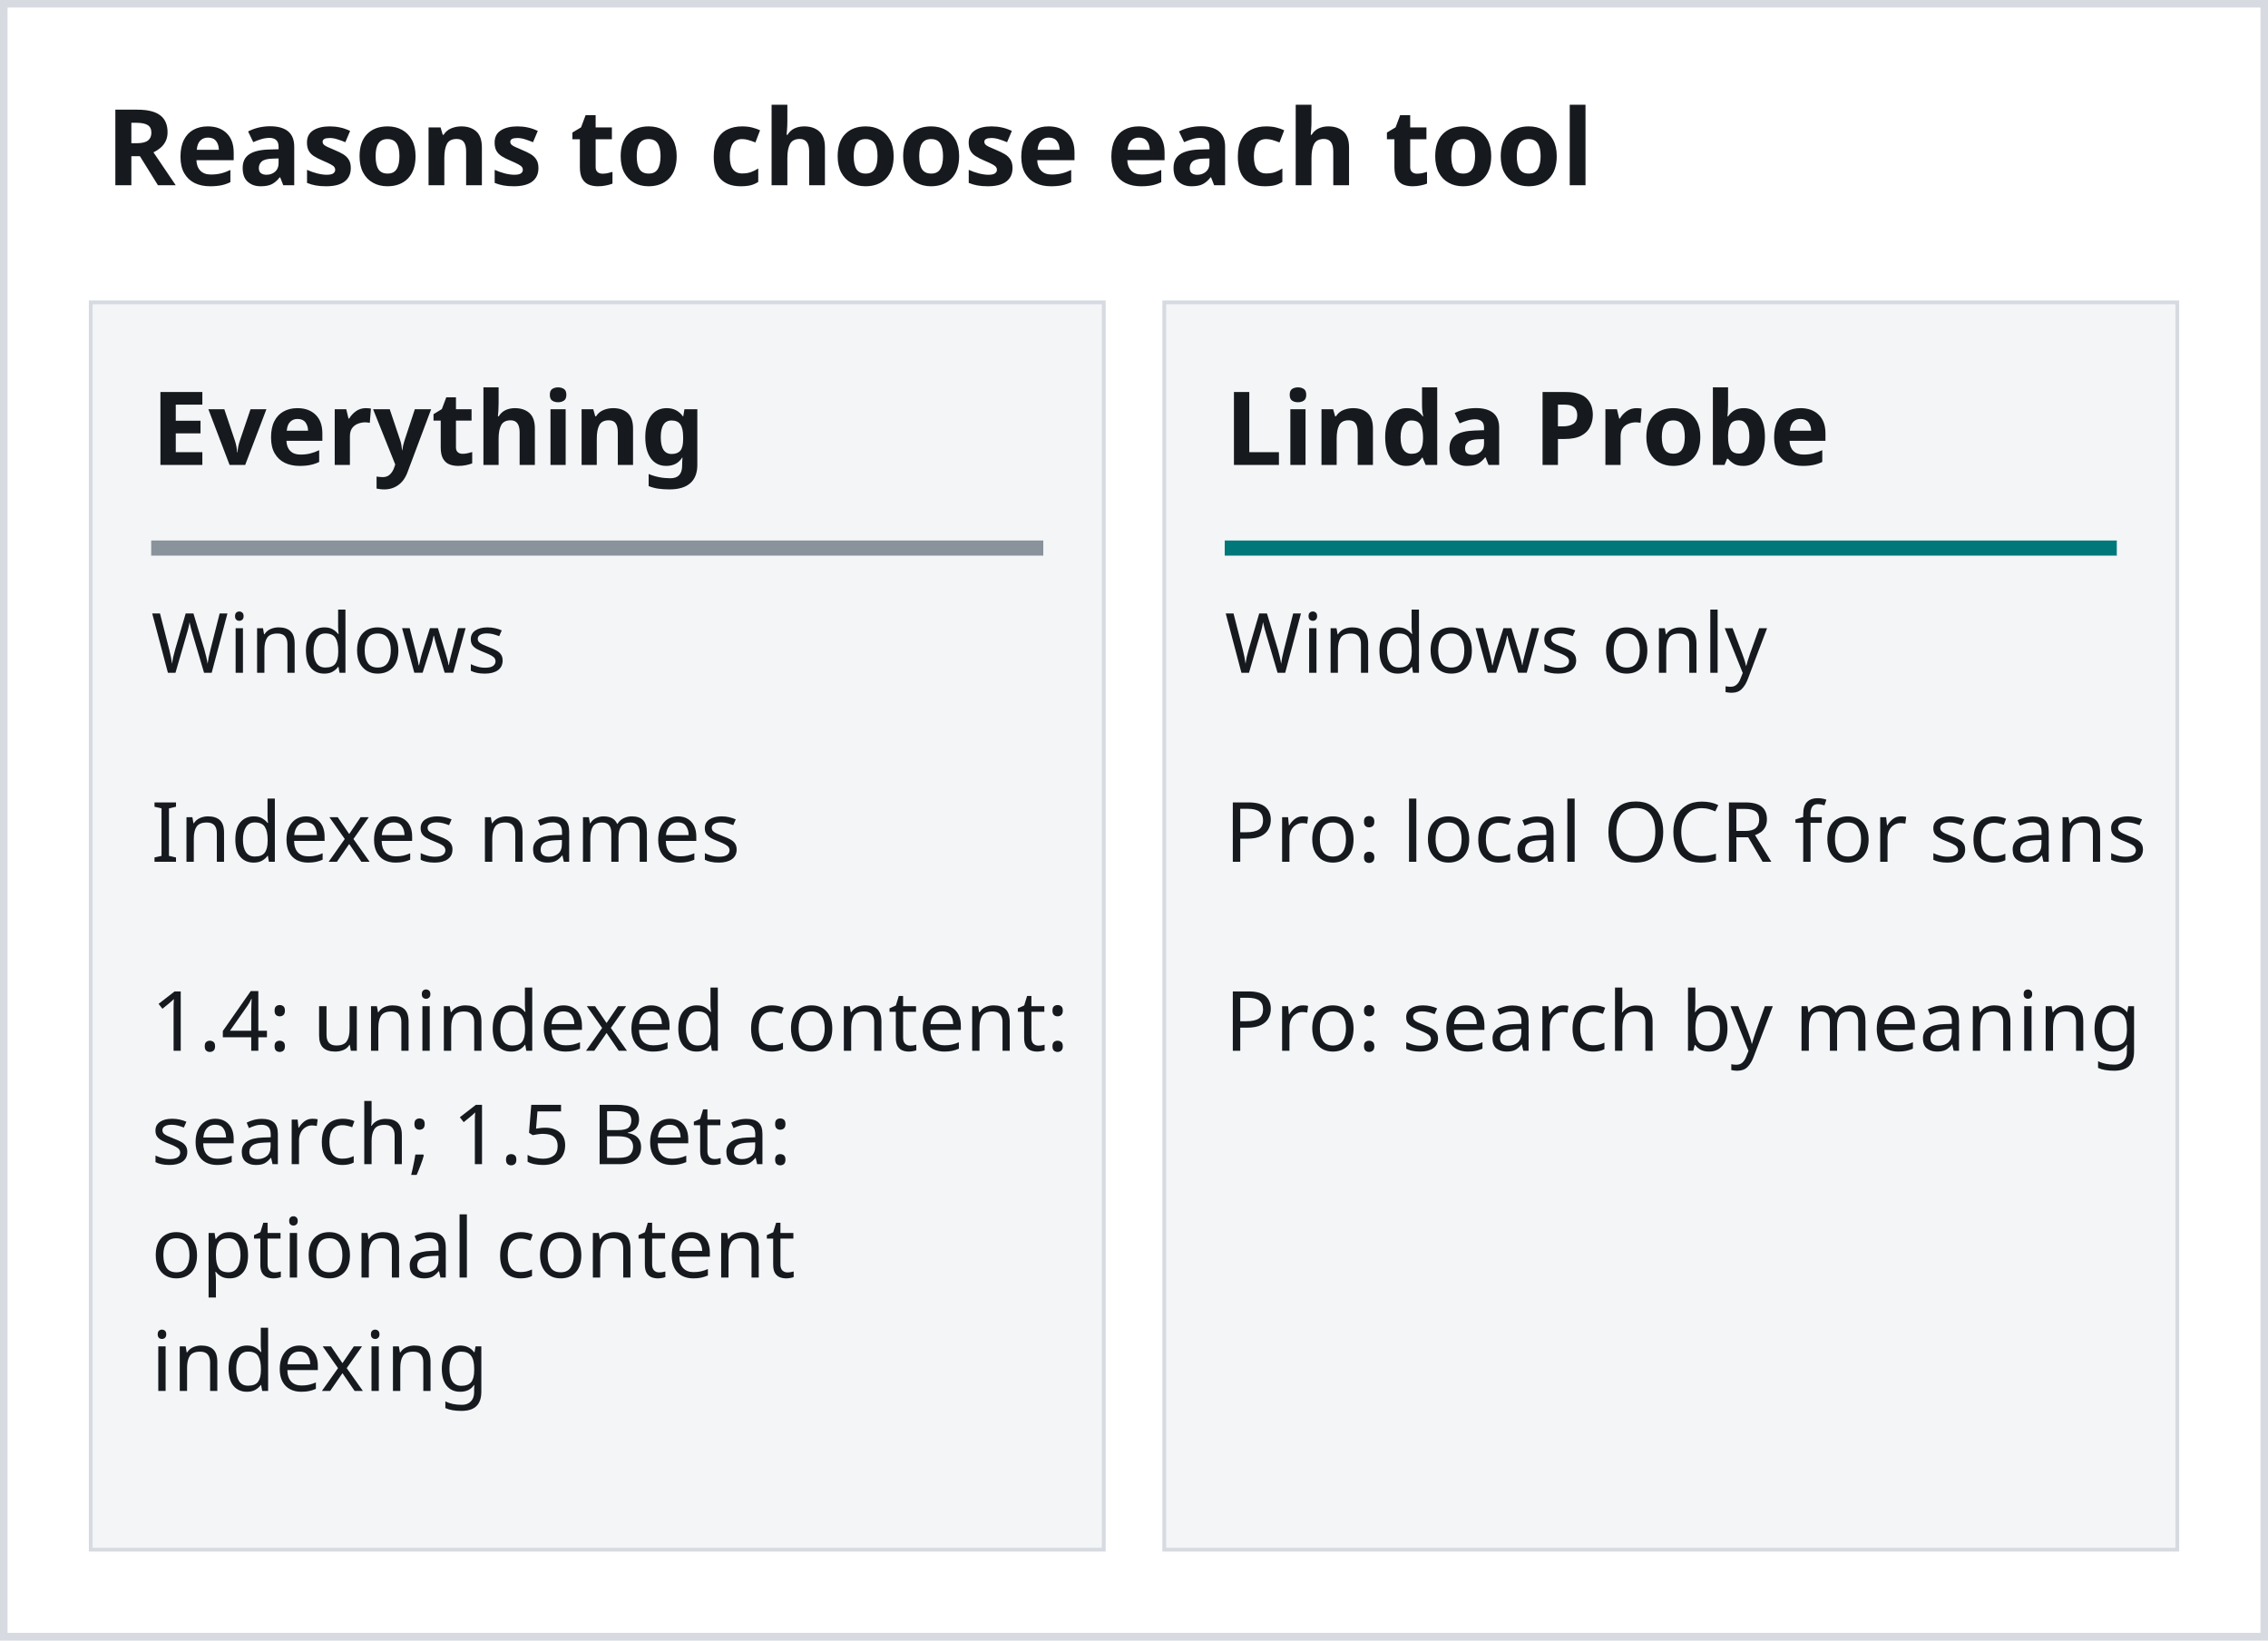
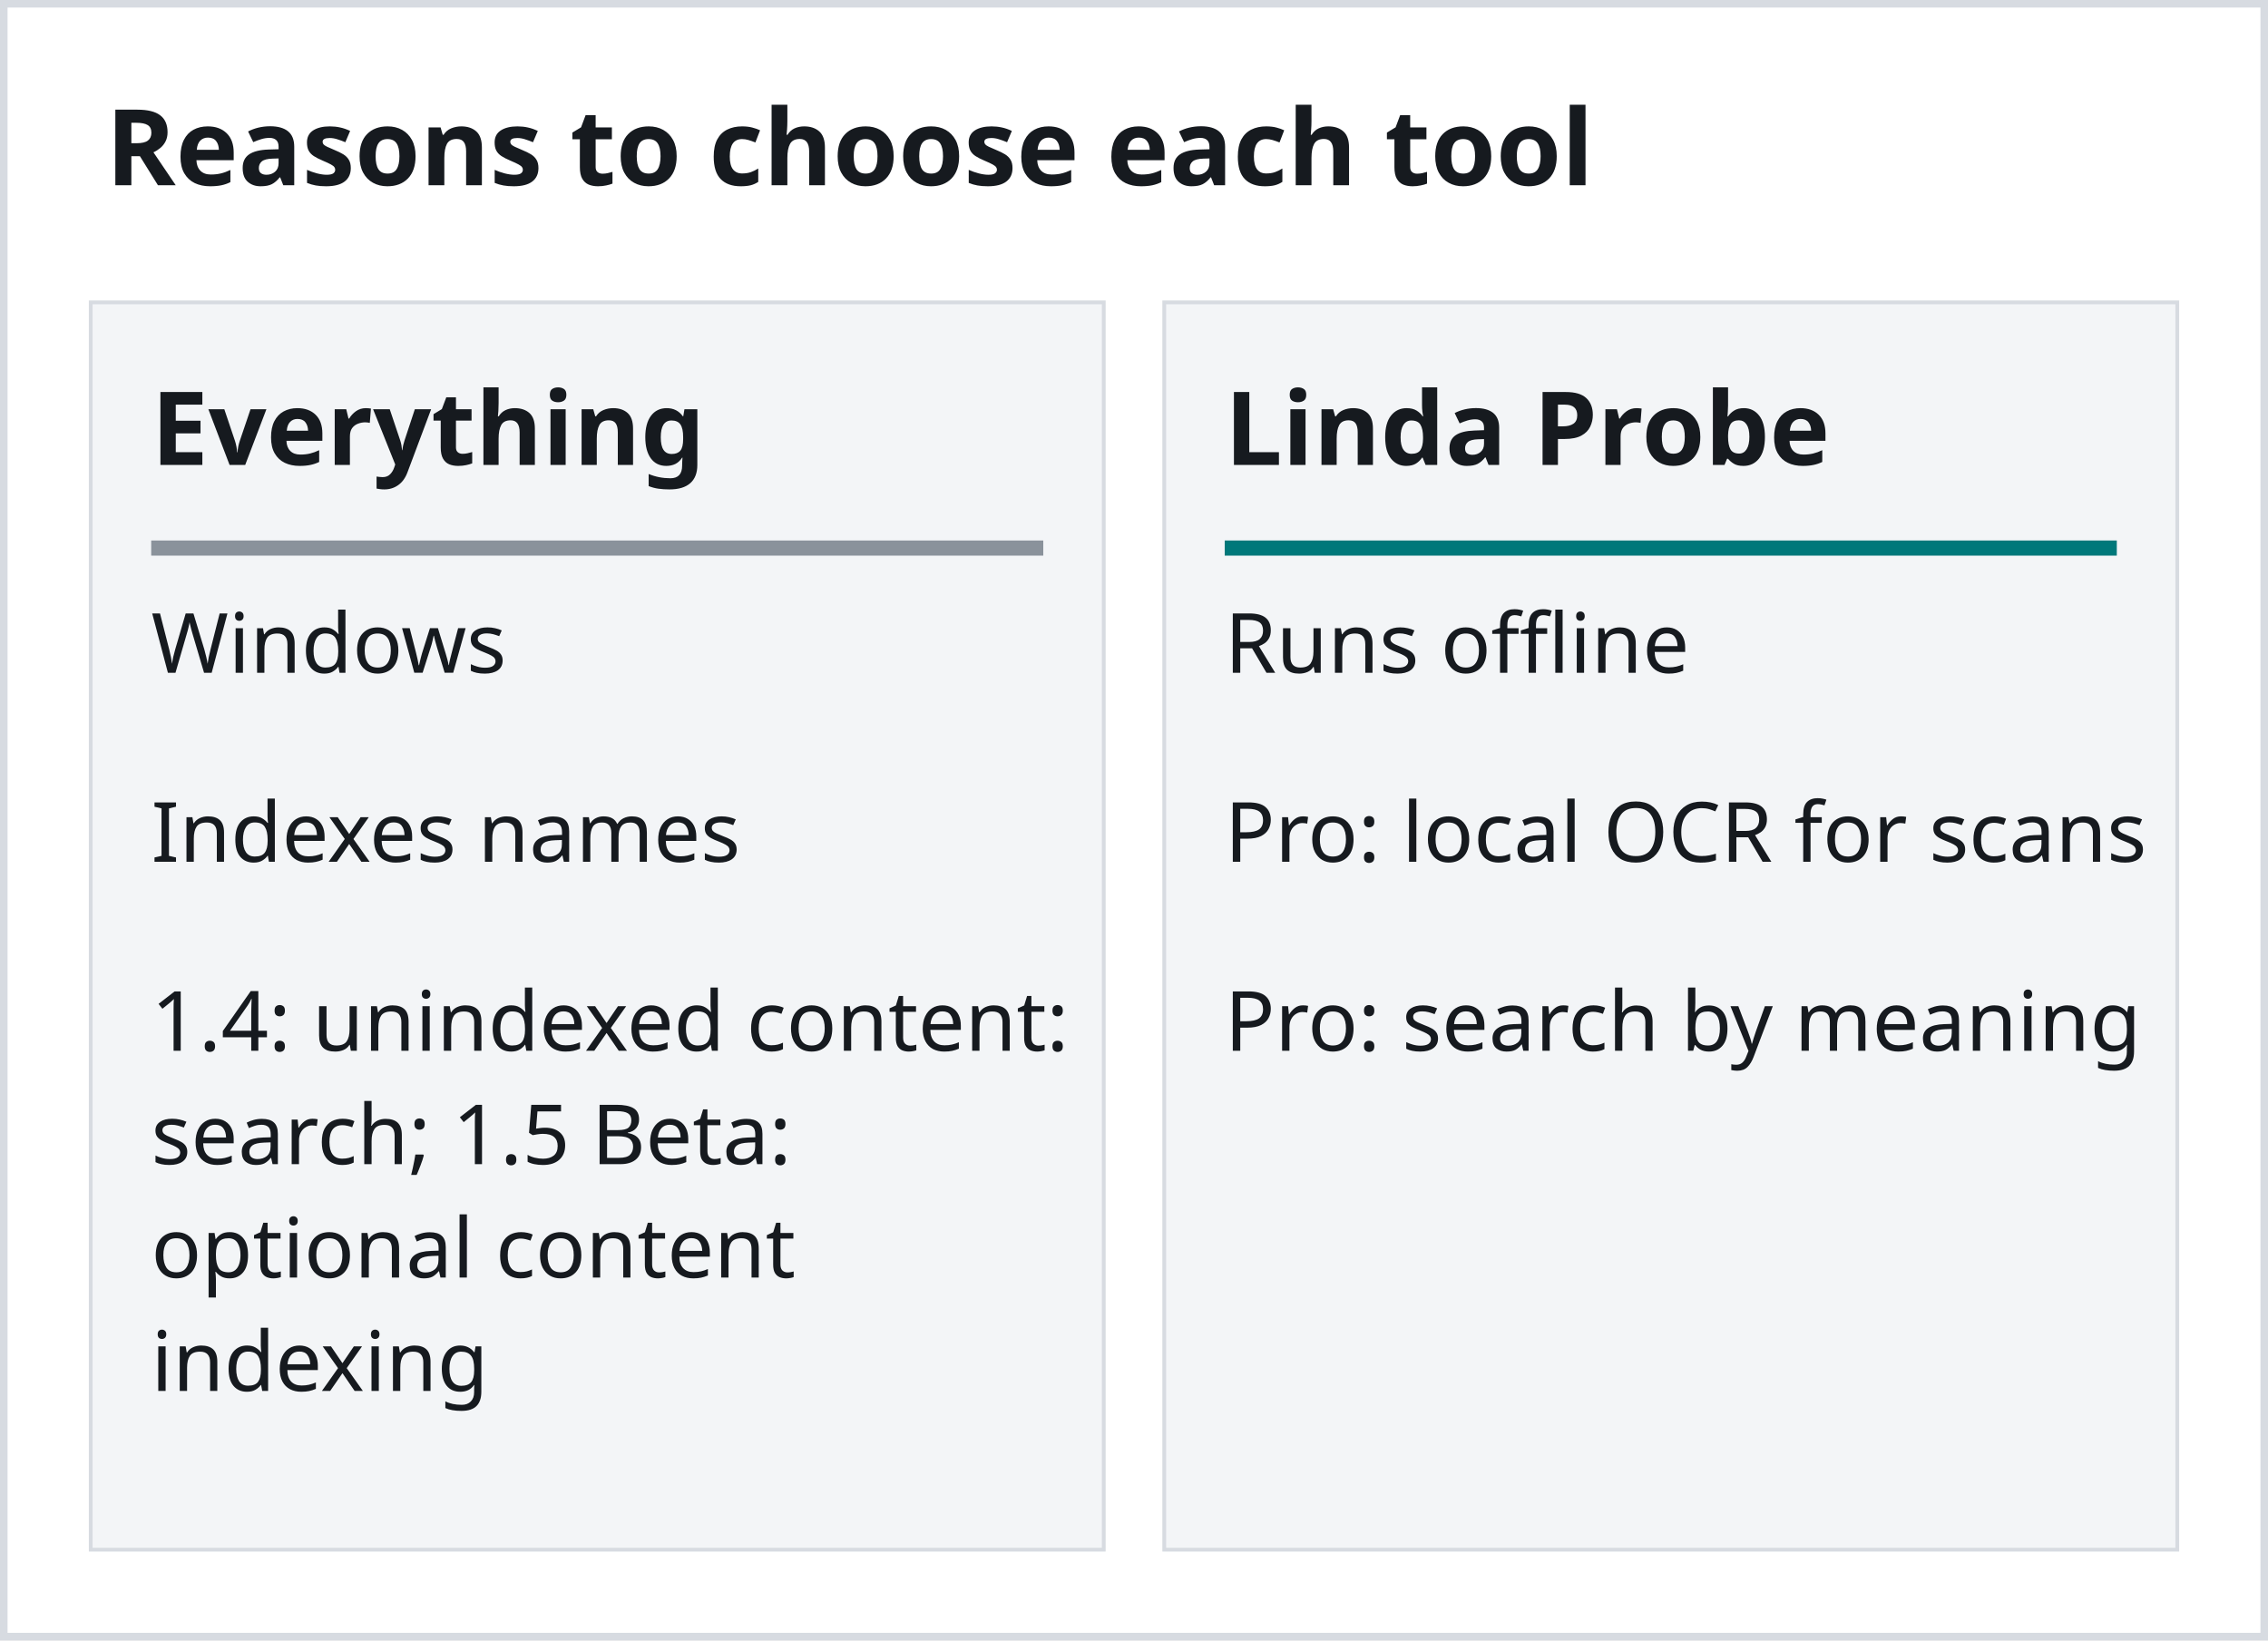
<svg xmlns="http://www.w3.org/2000/svg" xml:lang="en" width="600" height="434" viewBox="0 0 600 434" role="img" aria-labelledby="title">
  <rect x="1" y="1" width="598" height="432" rx="0" fill="#ffffff" stroke="#d7dbe1" stroke-width="2" />
  <g font-family="Segoe UI Variable Text, Segoe UI, system-ui, sans-serif">
    <text x="28" y="49" font-size="28" font-weight="600" fill="#161a1f">
      <tspan x="28" dy="0">Reasons to choose each tool</tspan>
    </text>
    <rect x="24" y="80" width="268" height="330" rx="0" fill="#f3f5f7" stroke="#d7dbe1" />
    <text x="40" y="123" font-size="27" font-weight="600" fill="#161a1f">
      <tspan x="40" dy="0">Everything</tspan>
    </text>
    <path d="M40 145 H276" stroke="#8a929b" stroke-width="4" />
    <text x="40" y="178" font-size="22" fill="#161a1f">
      <tspan x="40" dy="0">Windows</tspan>
    </text>
    <text x="40" y="228" font-size="22" fill="#161a1f">
      <tspan x="40" dy="0">Indexes names</tspan>
    </text>
    <text x="40" y="278" font-size="22" fill="#161a1f">
      <tspan x="40" dy="0">1.4: unindexed content:</tspan>
      <tspan x="40" dy="30">search; 1.5 Beta:</tspan>
      <tspan x="40" dy="30">optional content</tspan>
      <tspan x="40" dy="30">indexing</tspan>
    </text>
    <rect x="308" y="80" width="268" height="330" rx="0" fill="#f3f5f7" stroke="#d7dbe1" />
    <text x="324" y="123" font-size="27" font-weight="600" fill="#161a1f">
      <tspan x="324" dy="0">Linda Probe</tspan>
    </text>
    <path d="M324 145 H560" stroke="#00787a" stroke-width="4" />
    <text x="324" y="178" font-size="22" fill="#161a1f">
-       <tspan x="324" dy="0">Windows only</tspan>
+       <tspan x="324" dy="0">Runs offline</tspan>
    </text>
    <text x="324" y="228" font-size="22" fill="#161a1f">
      <tspan x="324" dy="0">Pro: local OCR for scans</tspan>
    </text>
    <text x="324" y="278" font-size="22" fill="#161a1f">
      <tspan x="324" dy="0">Pro: search by meaning</tspan>
    </text>
  </g>
</svg>
